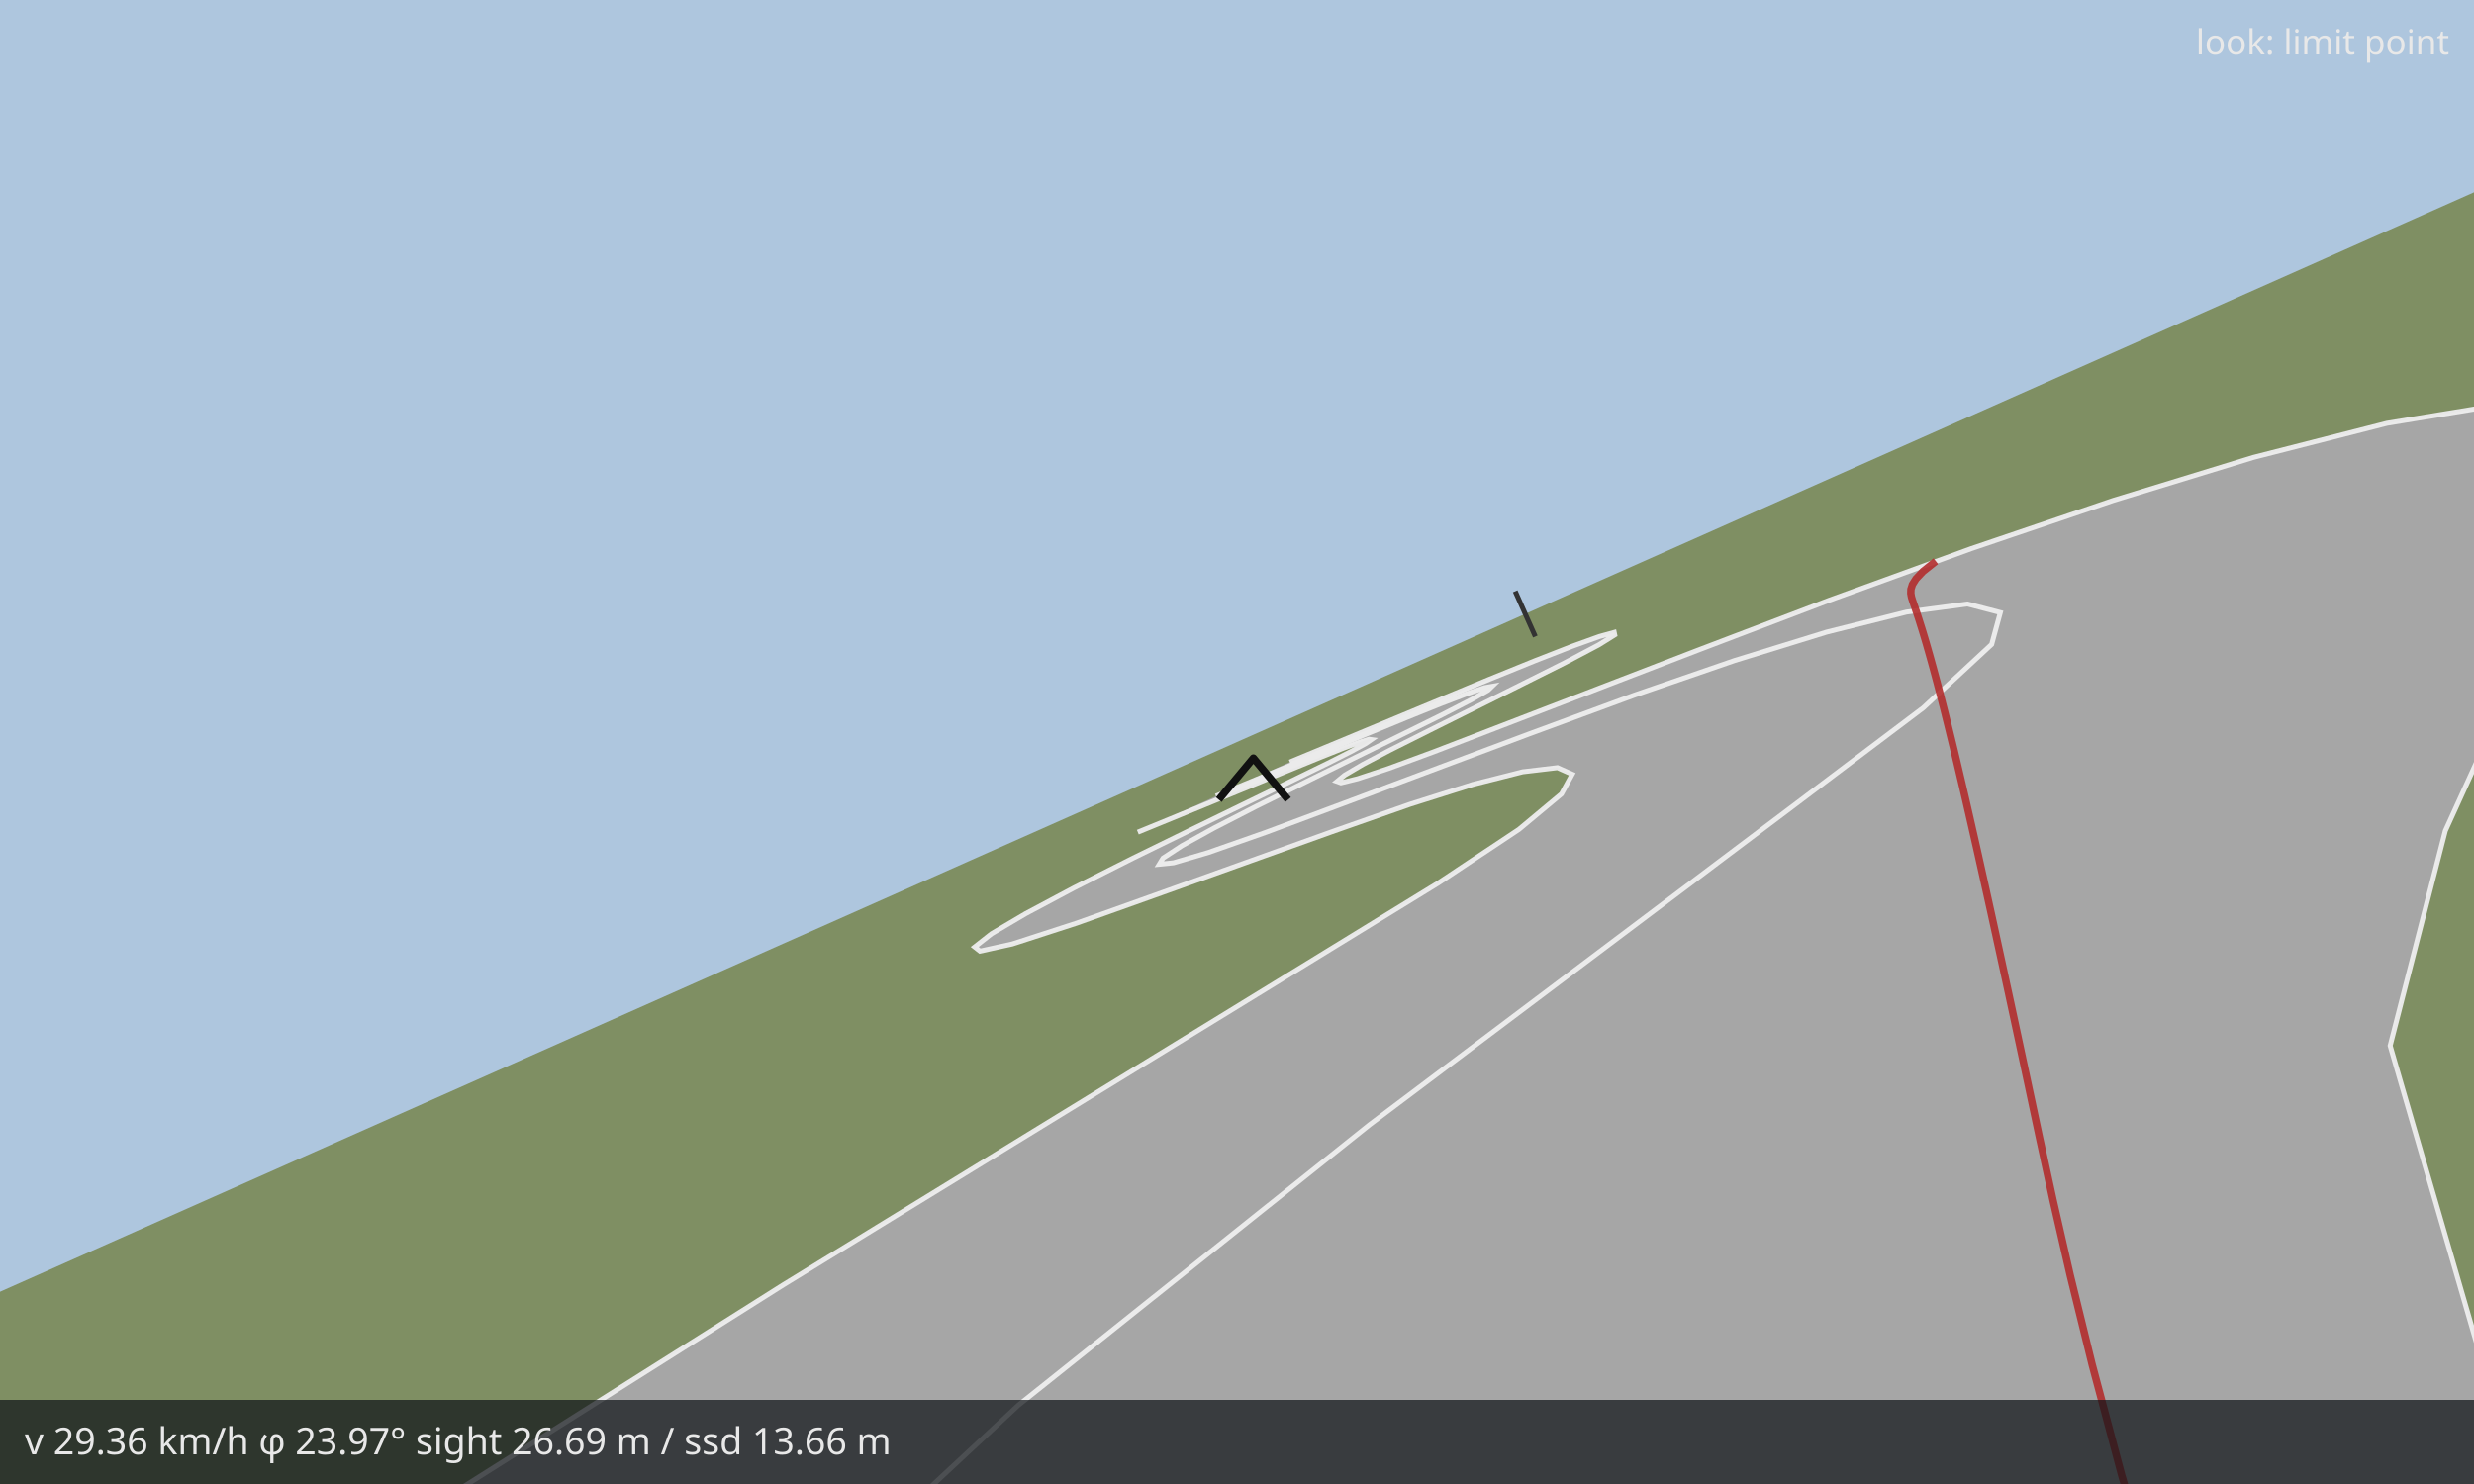
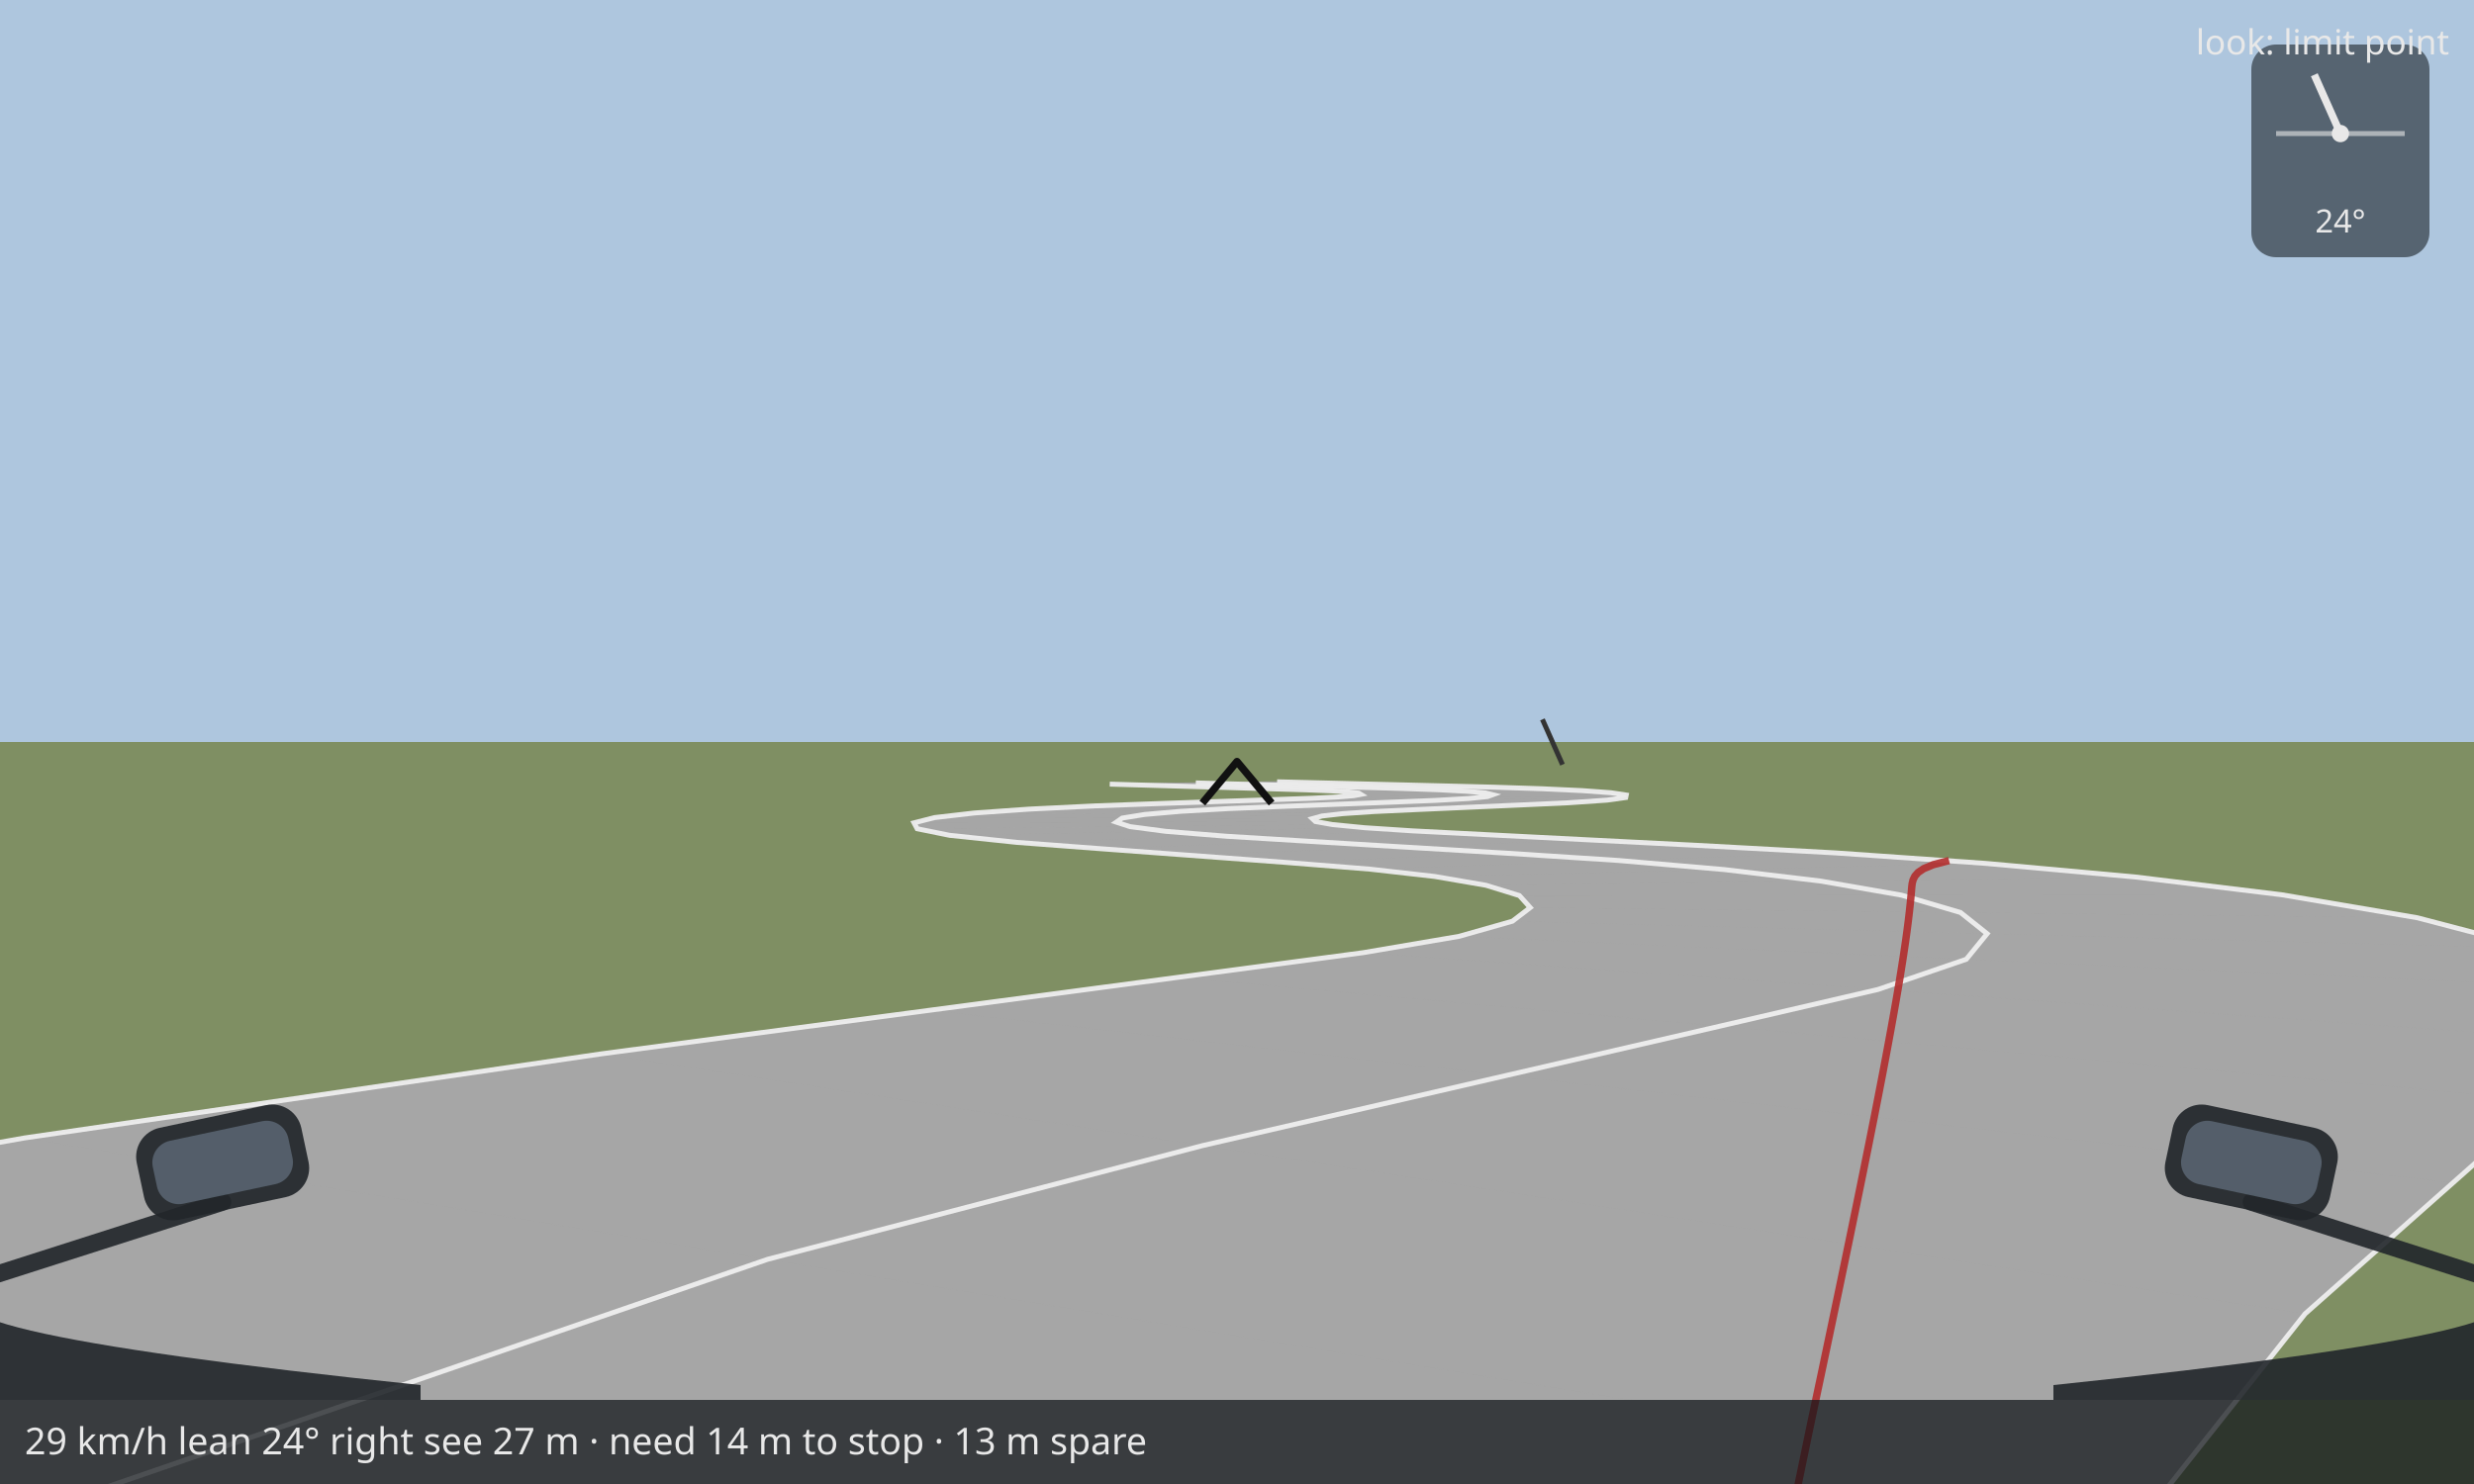
<svg xmlns="http://www.w3.org/2000/svg" width="1000" height="600" viewBox="0 0 1000 600" data-view="pov" data-look="limit_point">
  <rect x="0" y="0" width="1000" height="600" fill="#aec6de" data-stage="1-sky" />
-   <polygon points="3241.35,-918.6 -2241.35,1518.6 195.86,7001.31 5678.56,4564.1" fill="#7f8f63" data-stage="1-ground" />
-   <polygon points="1275.96,911.65 1005.51,558.46 966.11,422.79 988.41,335.9 1021.56,263.1 1042.34,217.47 1056.65,185.25 1047.2,165.72 1012.52,163.35 964.82,171.14 910.83,184.94 854.17,202.32 796.7,221.84 739.3,242.7 686.24,262.9 645.85,278.45 609.49,292.45 579.45,304.01 561.22,310.72 548.81,314.84 542.01,316.51 540.42,315.94 543.54,313.39 550.84,309.09 561.78,303.32 578,295.19 596.84,285.8 614.45,277.02 632.37,268.05 646.23,260.72 652.69,256.69 652.48,255.68 646.46,257.34 635.5,261.28 620.45,267.15 602.06,274.61 584.26,281.99 568.89,288.37 554.21,294.47 540.18,300.3 526.75,305.87 521.34,308.12 459.92,336.45 465.07,334.34 477.87,329.09 491.27,323.59 505.34,317.82 520.11,311.76 533.51,306.28 542.64,302.65 549.37,300.14 553.37,298.89 554.33,299.02 552,300.64 546.2,303.79 536.86,308.51 521.5,315.99 502.54,325.21 482.37,335.02 458.08,346.9 434.14,358.97 414.63,369.36 400.74,377.55 393.97,382.88 396.11,384.56 409.17,381.67 435.21,373.22 466.95,361.89 500.33,349.92 538.04,336.39 570.08,325.12 595.2,317.19 615.49,312.05 629.53,310.38 635.5,313.03 631.16,320.99 613.96,335.33 581.27,357.07 516.66,396.74 430.55,449.57 316.47,519.56 117.2,645.36 -221.19,873.39 -1071.64,1477.58" fill="#9a9a9a" stroke="none" data-stage="2-road-surface" />
+   <polygon points="3500,300 -2500,300 -2500,6300 3500,6300" fill="#7f8f63" data-stage="1-ground" />
+   <g data-stage="2-road-surface">
+     <polygon points="522.06,316.23 516.2,316.09 448.57,317.03 454.14,317.19" fill="#9a9a9a" stroke="#9a9a9a" stroke-width="0.5" />
+     <polygon points="536.6,316.59 522.06,316.23 454.14,317.19 467.96,317.59" fill="#9a9a9a" stroke="#9a9a9a" stroke-width="0.5" />
+     <polygon points="551.78,316.97 536.6,316.59 467.96,317.59 482.44,318.01" fill="#9a9a9a" stroke="#9a9a9a" stroke-width="0.5" />
+     <polygon points="567.68,317.36 551.78,316.97 482.44,318.01 497.64,318.45" fill="#9a9a9a" stroke="#9a9a9a" stroke-width="0.5" />
+     <polygon points="584.32,317.77 567.68,317.36 497.64,318.45 513.6,318.92" fill="#9a9a9a" stroke="#9a9a9a" stroke-width="0.5" />
+     <polygon points="603.57,318.26 584.32,317.77 513.6,318.92 528.07,319.35" fill="#9a9a9a" stroke="#9a9a9a" stroke-width="0.5" />
+     <polygon points="623.41,318.91 603.57,318.26 528.07,319.35 537.89,319.74" fill="#9a9a9a" stroke="#9a9a9a" stroke-width="0.5" />
+     <polygon points="639.55,319.66 623.41,318.91 537.89,319.74 545.06,320.18" fill="#9a9a9a" stroke="#9a9a9a" stroke-width="0.5" />
+     <polygon points="651.16,320.51 639.55,319.66 545.06,320.18 549.22,320.67" fill="#9a9a9a" stroke="#9a9a9a" stroke-width="0.5" />
+     <polygon points="657.33,321.44 651.16,320.51 549.22,320.67 550.05,321.18" fill="#9a9a9a" stroke="#9a9a9a" stroke-width="0.5" />
+     <polygon points="657.12,322.45 657.33,321.44 550.05,321.18 547.26,321.7" fill="#9a9a9a" stroke="#9a9a9a" stroke-width="0.5" />
+     <polygon points="649.58,323.5 657.12,322.45 547.26,321.7 540.67,322.23" fill="#9a9a9a" stroke="#9a9a9a" stroke-width="0.5" />
+     <polygon points="633.94,324.57 649.58,323.5 540.67,322.23 530.22,322.75" fill="#9a9a9a" stroke="#9a9a9a" stroke-width="0.5" />
+     <polygon points="613.91,325.49 633.94,324.57 530.22,322.75 513.15,323.35" fill="#9a9a9a" stroke="#9a9a9a" stroke-width="0.5" />
+     <polygon points="594.26,326.36 613.91,325.49 513.15,323.35 492.08,324.07" fill="#9a9a9a" stroke="#9a9a9a" stroke-width="0.5" />
+     <polygon points="573.23,327.29 594.26,326.36 492.08,324.07 469.67,324.84" fill="#9a9a9a" stroke="#9a9a9a" stroke-width="0.5" />
+     <polygon points="555.1,328.13 573.23,327.29 469.67,324.84 442.65,325.83" fill="#9a9a9a" stroke="#9a9a9a" stroke-width="0.5" />
+     <polygon points="542.77,328.96 555.1,328.13 442.65,325.83 415.86,327.14" fill="#9a9a9a" stroke="#9a9a9a" stroke-width="0.5" />
+     <polygon points="534.35,329.92 542.77,328.96 415.86,327.14 393.81,328.7" fill="#9a9a9a" stroke="#9a9a9a" stroke-width="0.5" />
+     <polygon points="530.46,330.99 534.35,329.92 393.81,328.7 377.8,330.55" fill="#9a9a9a" stroke="#9a9a9a" stroke-width="0.5" />
+     <polygon points="531.68,332.15 530.46,330.99 377.8,330.55 369.45,332.67" fill="#9a9a9a" stroke="#9a9a9a" stroke-width="0.5" />
+     <polygon points="538.57,333.38 531.68,332.15 369.45,332.67 370.72,335.07" fill="#9a9a9a" stroke="#9a9a9a" stroke-width="0.5" />
+     <polygon points="551.59,334.66 538.57,333.38 370.72,335.07 383.83,337.73" fill="#9a9a9a" stroke="#9a9a9a" stroke-width="0.5" />
+     <polygon points="570.97,335.93 551.59,334.66 383.83,337.73 411.05,340.59" fill="#9a9a9a" stroke="#9a9a9a" stroke-width="0.5" />
+     <polygon points="603.12,337.58 570.97,335.93 411.05,340.59 444.66,343.13" fill="#9a9a9a" stroke="#9a9a9a" stroke-width="0.5" />
+     <polygon points="642.03,339.56 603.12,337.58 444.66,343.13 480.03,345.75" fill="#9a9a9a" stroke="#9a9a9a" stroke-width="0.5" />
+     <polygon points="685.26,341.75 642.03,339.56 480.03,345.75 519.98,348.71" fill="#9a9a9a" stroke="#9a9a9a" stroke-width="0.5" />
+     <polygon points="741.94,344.84 685.26,341.75 519.98,348.71 553.84,351.42" fill="#9a9a9a" stroke="#9a9a9a" stroke-width="0.5" />
+     <polygon points="802.86,349.1 741.94,344.84 553.84,351.42 580.01,354.38" fill="#9a9a9a" stroke="#9a9a9a" stroke-width="0.5" />
+     <polygon points="863.31,354.6 802.86,349.1 580.01,354.38 600.64,357.93" fill="#9a9a9a" stroke="#9a9a9a" stroke-width="0.5" />
+     <polygon points="922.15,361.74 863.31,354.6 600.64,357.93 614.15,362.1" fill="#9a9a9a" stroke="#9a9a9a" stroke-width="0.5" />
+     <polygon points="977.09,371.06 922.15,361.74 614.15,362.1 618.52,366.95" fill="#9a9a9a" stroke="#9a9a9a" stroke-width="0.5" />
+     <polygon points="1023.84,383.31 977.09,371.06 618.52,366.95 611.32,372.45" fill="#9a9a9a" stroke="#9a9a9a" stroke-width="0.5" />
+     <polygon points="1054.56,399.57 1023.84,383.31 611.32,372.45 589.78,378.57" fill="#9a9a9a" stroke="#9a9a9a" stroke-width="0.5" />
+     <polygon points="1055.27,421.25 1054.56,399.57 589.78,378.57 551.08,385.16" fill="#9a9a9a" stroke="#9a9a9a" stroke-width="0.5" />
+     <polygon points="1029.1,444.89 1055.27,421.25 551.08,385.16 475.92,395.17" fill="#9a9a9a" stroke="#9a9a9a" stroke-width="0.5" />
+     <polygon points="991.59,478.14 1029.1,444.89 475.92,395.17 375.78,408.46" fill="#9a9a9a" stroke="#9a9a9a" stroke-width="0.5" />
+     <polygon points="931.72,531.19 991.59,478.14 375.78,408.46 243.11,426.08" fill="#9a9a9a" stroke="#9a9a9a" stroke-width="0.5" />
+     <polygon points="876.04,601.53 931.72,531.19 243.11,426.08 9.92,460.09" fill="#9a9a9a" stroke="#9a9a9a" stroke-width="0.5" />
+     <polygon points="856.95,741.51 876.04,601.53 9.92,460.09 -391.93,531" fill="#9a9a9a" stroke="#9a9a9a" stroke-width="0.5" />
+     <polygon points="960.61,1174.11 856.95,741.51 -391.93,531 -1414.48,737.65" fill="#9a9a9a" stroke="#9a9a9a" stroke-width="0.5" />
+   </g>
  <g data-stage="3-lane-markings">
-     <polyline points="1275.96,911.65 1005.51,558.46 966.11,422.79 988.41,335.9 1021.56,263.1 1042.34,217.47 1056.65,185.25 1047.2,165.72 1012.52,163.35 964.82,171.14 910.83,184.94 854.17,202.32 796.7,221.84 739.3,242.7 686.24,262.9 645.85,278.45 609.49,292.45 579.45,304.01 561.22,310.72 548.81,314.84 542.01,316.51 540.42,315.94 543.54,313.39 550.84,309.09 561.78,303.32 578,295.19 596.84,285.8 614.45,277.02 632.37,268.05 646.23,260.72 652.69,256.69 652.48,255.68 646.46,257.34 635.5,261.28 620.45,267.15 602.06,274.61 584.26,281.99 568.89,288.37 554.21,294.47 540.18,300.3 526.75,305.87 521.34,308.12" fill="none" stroke="#e8e8e8" stroke-width="2" />
-     <polyline points="-1071.64,1477.58 -221.19,873.39 117.2,645.36 316.47,519.56 430.55,449.57 516.66,396.74 581.27,357.07 613.96,335.33 631.16,320.99 635.5,313.03 629.53,310.38 615.49,312.05 595.2,317.19 570.08,325.12 538.04,336.39 500.33,349.92 466.95,361.89 435.21,373.22 409.17,381.67 396.11,384.56 393.97,382.88 400.74,377.55 414.63,369.36 434.14,358.97 458.08,346.9 482.37,335.02 502.54,325.21 521.5,315.99 536.86,308.51 546.2,303.79 552,300.64 554.33,299.02 553.37,298.89 549.37,300.14 542.64,302.65 533.51,306.28 520.11,311.76 505.34,317.82 491.27,323.59 477.87,329.09 465.07,334.34 459.92,336.45" fill="none" stroke="#e8e8e8" stroke-width="2" />
-     <polyline points="-288.4,1288.76 200.17,765.21 411.61,568.17 553.6,454.74 654.22,379 725.06,325.67 777.4,286.18 805.04,260.52 808.54,247.66 795.25,244.2 770.59,247.48 738.36,255.56 701.09,267.08 660.47,281.1 617.84,296.82 578.37,311.59 543.12,324.79 511.72,336.51 488.42,344.69 474.34,348.84 468.58,349.43 470.08,346.97 477.75,341.95 490.59,334.85 507.72,326.04 527.94,316.04 547.55,306.4 565.93,297.36 582.77,289.06 594.82,282.86 601.5,279.04 603.1,277.49 600.09,278.03 593,280.45 582.39,284.51 568.78,289.98 553.19,296.41 538.09,302.65 523.68,308.59 509.93,314.27 496.79,319.7 491.5,321.88" fill="none" stroke="#e8e8e8" stroke-width="2" />
+     <polyline points="960.61,1174.11 856.95,741.51 876.04,601.53 931.72,531.19 991.59,478.14 1029.1,444.89 1055.27,421.25 1054.56,399.57 1023.84,383.31 977.09,371.06 922.15,361.74 863.31,354.6 802.86,349.1 741.94,344.84 685.26,341.75 642.03,339.56 603.12,337.58 570.97,335.93 551.59,334.66 538.57,333.38 531.68,332.15 530.46,330.99 534.35,329.92 542.77,328.96 555.1,328.13 573.23,327.29 594.26,326.36 613.91,325.49 633.94,324.57 649.58,323.5 657.12,322.45 657.33,321.44 651.16,320.51 639.55,319.66 623.41,318.91 603.57,318.26 584.32,317.77 567.68,317.36 551.78,316.97 536.6,316.59 522.06,316.23 516.2,316.09" fill="none" stroke="#e8e8e8" stroke-width="2" />
+     <polyline points="-1414.48,737.65 -391.93,531 9.92,460.09 243.11,426.08 375.78,408.46 475.92,395.17 551.08,385.16 589.78,378.57 611.32,372.45 618.52,366.95 614.15,362.1 600.64,357.93 580.01,354.38 553.84,351.42 519.98,348.71 480.03,345.75 444.66,343.13 411.05,340.59 383.83,337.73 370.72,335.07 369.45,332.67 377.8,330.55 393.81,328.7 415.86,327.14 442.65,325.83 469.67,324.84 492.08,324.07 513.15,323.35 530.22,322.75 540.67,322.23 547.26,321.7 550.05,321.18 549.22,320.67 545.06,320.18 537.89,319.74 528.07,319.35 513.6,318.92 497.64,318.45 482.44,318.01 467.96,317.59 454.14,317.19 448.57,317.03" fill="none" stroke="#e8e8e8" stroke-width="2" />
+     <polyline points="-622.06,883.27 37.05,603.31 310.29,509.15 486.12,463.17 608.83,434.83 695.23,414.88 759.1,400.05 794.78,387.84 803.2,377.51 792.46,368.94 768.6,361.92 735.86,356.22 697.12,351.6 654.31,347.91 608.98,344.96 566.91,342.43 529.33,340.16 495.88,338.12 471.27,336.13 456.71,334.21 451.21,332.41 453.58,330.76 462.63,329.3 477.25,328.02 496.48,326.93 519.02,326.01 540.86,325.16 561.32,324.37 580.08,323.62 593.61,322.85 601.26,322.07 603.36,321.31 600.39,320.59 592.93,319.92 581.57,319.32 566.92,318.79 550.06,318.32 533.73,317.89 518.15,317.47 503.28,317.08 489.07,316.7 483.34,316.54" fill="none" stroke="#e8e8e8" stroke-width="2" />
  </g>
-   <polygon points="1275.96,911.65 1005.51,558.46 966.11,422.79 988.41,335.9 1021.56,263.1 1042.34,217.47 1056.65,185.25 1047.2,165.72 1012.52,163.35 964.82,171.14 910.83,184.94 854.17,202.32 796.7,221.84 739.3,242.7 686.24,262.9 645.85,278.45 609.49,292.45 579.45,304.01 561.22,310.72 548.81,314.84 542.01,316.51 540.42,315.94 543.54,313.39 550.84,309.09 561.78,303.32 578,295.19 596.84,285.8 614.45,277.02 632.37,268.05 646.23,260.72 652.69,256.69 652.48,255.68 646.46,257.34 635.5,261.28 620.45,267.15 602.06,274.61 584.26,281.99 568.89,288.37 554.21,294.47 540.18,300.3 526.75,305.87 521.34,308.12 459.92,336.45 465.07,334.34 477.87,329.09 491.27,323.59 505.34,317.82 520.11,311.76 533.51,306.28 542.64,302.65 549.37,300.14 553.37,298.89 554.33,299.02 552,300.64 546.2,303.79 536.86,308.51 521.5,315.99 502.54,325.21 482.37,335.02 458.08,346.9 434.14,358.97 414.63,369.36 400.74,377.55 393.97,382.88 396.11,384.56 409.17,381.67 435.21,373.22 466.95,361.89 500.33,349.92 538.04,336.39 570.08,325.12 595.2,317.19 615.49,312.05 629.53,310.38 635.5,313.03 631.16,320.99 613.96,335.33 581.27,357.07 516.66,396.74 430.55,449.57 316.47,519.56 117.2,645.36 -221.19,873.39 -1071.64,1477.58" fill="#ffffff" fill-opacity="0.12" data-stage="5-sight-band" />
-   <polyline points="1297.27,1725.4 1089.16,1230.39 989.61,980.68 933.05,829.2 897.64,726.93 874.04,652.84 857.59,596.43 845.69,551.86 836.79,515.62 829.9,485.48 824.36,459.95 819.69,438.01 815.61,418.92 811.99,402.09 808.31,385.12 804.86,369.32 801.87,355.82 799.27,344.15 796.96,333.96 794.91,324.99 793.07,317.04 791.4,309.94 789.89,303.56 788.49,297.81 787.21,292.59 786.03,287.83 784.92,283.46 783.91,279.52 782.98,275.97 782.12,272.75 781.32,269.81 780.57,267.1 779.87,264.59 779.2,262.25 778.57,260.05 777.96,257.99 777.37,256.03 776.8,254.17 776.24,252.39 775.7,250.68 775.17,249.04 774.64,247.45 774.12,245.91 773.6,244.4 773.09,242.93 772.63,241.47 772.35,239.93 772.4,238.26 773,236.34 774.46,234.02 777.3,231.02 782.47,226.9" fill="none" stroke="#b32e2e" stroke-width="3" stroke-opacity="0.9" data-stage="6-path" />
+   <g data-stage="5-sight-band">
+     <polygon points="522.06,316.23 516.2,316.09 448.57,317.03 454.14,317.19" fill="#ffffff" fill-opacity="0.12" stroke="none" />
+     <polygon points="536.6,316.59 522.06,316.23 454.14,317.19 467.96,317.59" fill="#ffffff" fill-opacity="0.12" stroke="none" />
+     <polygon points="551.78,316.97 536.6,316.59 467.96,317.59 482.44,318.01" fill="#ffffff" fill-opacity="0.12" stroke="none" />
+     <polygon points="567.68,317.36 551.78,316.97 482.44,318.01 497.64,318.45" fill="#ffffff" fill-opacity="0.12" stroke="none" />
+     <polygon points="584.32,317.77 567.68,317.36 497.64,318.45 513.6,318.92" fill="#ffffff" fill-opacity="0.12" stroke="none" />
+     <polygon points="603.57,318.26 584.32,317.77 513.6,318.92 528.07,319.35" fill="#ffffff" fill-opacity="0.12" stroke="none" />
+     <polygon points="623.41,318.91 603.57,318.26 528.07,319.35 537.89,319.74" fill="#ffffff" fill-opacity="0.12" stroke="none" />
+     <polygon points="639.55,319.66 623.41,318.91 537.89,319.74 545.06,320.18" fill="#ffffff" fill-opacity="0.12" stroke="none" />
+     <polygon points="651.16,320.51 639.55,319.66 545.06,320.18 549.22,320.67" fill="#ffffff" fill-opacity="0.12" stroke="none" />
+     <polygon points="657.33,321.44 651.16,320.51 549.22,320.67 550.05,321.18" fill="#ffffff" fill-opacity="0.12" stroke="none" />
+     <polygon points="657.12,322.45 657.33,321.44 550.05,321.18 547.26,321.7" fill="#ffffff" fill-opacity="0.12" stroke="none" />
+     <polygon points="649.58,323.5 657.12,322.45 547.26,321.7 540.67,322.23" fill="#ffffff" fill-opacity="0.12" stroke="none" />
+     <polygon points="633.94,324.57 649.58,323.5 540.67,322.23 530.22,322.75" fill="#ffffff" fill-opacity="0.12" stroke="none" />
+     <polygon points="613.91,325.49 633.94,324.57 530.22,322.75 513.15,323.35" fill="#ffffff" fill-opacity="0.12" stroke="none" />
+     <polygon points="594.26,326.36 613.91,325.49 513.15,323.35 492.08,324.07" fill="#ffffff" fill-opacity="0.12" stroke="none" />
+     <polygon points="573.23,327.29 594.26,326.36 492.08,324.07 469.67,324.84" fill="#ffffff" fill-opacity="0.12" stroke="none" />
+     <polygon points="555.1,328.13 573.23,327.29 469.67,324.84 442.65,325.83" fill="#ffffff" fill-opacity="0.12" stroke="none" />
+     <polygon points="542.77,328.96 555.1,328.13 442.65,325.83 415.86,327.14" fill="#ffffff" fill-opacity="0.12" stroke="none" />
+     <polygon points="534.35,329.92 542.77,328.96 415.86,327.14 393.81,328.7" fill="#ffffff" fill-opacity="0.12" stroke="none" />
+     <polygon points="530.46,330.99 534.35,329.92 393.81,328.7 377.8,330.55" fill="#ffffff" fill-opacity="0.12" stroke="none" />
+     <polygon points="531.68,332.15 530.46,330.99 377.8,330.55 369.45,332.67" fill="#ffffff" fill-opacity="0.12" stroke="none" />
+     <polygon points="538.57,333.38 531.68,332.15 369.45,332.67 370.72,335.07" fill="#ffffff" fill-opacity="0.12" stroke="none" />
+     <polygon points="551.59,334.66 538.57,333.38 370.72,335.07 383.83,337.73" fill="#ffffff" fill-opacity="0.12" stroke="none" />
+     <polygon points="570.97,335.93 551.59,334.66 383.83,337.73 411.05,340.59" fill="#ffffff" fill-opacity="0.12" stroke="none" />
+     <polygon points="603.12,337.58 570.97,335.93 411.05,340.59 444.66,343.13" fill="#ffffff" fill-opacity="0.12" stroke="none" />
+     <polygon points="642.03,339.56 603.12,337.58 444.66,343.13 480.03,345.75" fill="#ffffff" fill-opacity="0.12" stroke="none" />
+     <polygon points="685.26,341.75 642.03,339.56 480.03,345.75 519.98,348.71" fill="#ffffff" fill-opacity="0.12" stroke="none" />
+     <polygon points="741.94,344.84 685.26,341.75 519.98,348.71 553.84,351.42" fill="#ffffff" fill-opacity="0.12" stroke="none" />
+     <polygon points="802.86,349.1 741.94,344.84 553.84,351.42 580.01,354.38" fill="#ffffff" fill-opacity="0.12" stroke="none" />
+     <polygon points="863.31,354.6 802.86,349.1 580.01,354.38 600.64,357.93" fill="#ffffff" fill-opacity="0.12" stroke="none" />
+     <polygon points="922.15,361.74 863.31,354.6 600.64,357.93 614.15,362.1" fill="#ffffff" fill-opacity="0.12" stroke="none" />
+     <polygon points="977.09,371.06 922.15,361.74 614.15,362.1 618.52,366.95" fill="#ffffff" fill-opacity="0.12" stroke="none" />
+     <polygon points="1023.84,383.31 977.09,371.06 618.52,366.95 611.32,372.45" fill="#ffffff" fill-opacity="0.12" stroke="none" />
+     <polygon points="1054.56,399.57 1023.84,383.31 611.32,372.45 589.78,378.57" fill="#ffffff" fill-opacity="0.12" stroke="none" />
+     <polygon points="1055.27,421.25 1054.56,399.57 589.78,378.57 551.08,385.16" fill="#ffffff" fill-opacity="0.12" stroke="none" />
+     <polygon points="1029.1,444.89 1055.27,421.25 551.08,385.16 475.92,395.17" fill="#ffffff" fill-opacity="0.12" stroke="none" />
+     <polygon points="991.59,478.14 1029.1,444.89 475.92,395.17 375.78,408.46" fill="#ffffff" fill-opacity="0.12" stroke="none" />
+     <polygon points="931.72,531.19 991.59,478.14 375.78,408.46 243.11,426.08" fill="#ffffff" fill-opacity="0.12" stroke="none" />
+     <polygon points="876.04,601.53 931.72,531.19 243.11,426.08 9.92,460.09" fill="#ffffff" fill-opacity="0.12" stroke="none" />
+     <polygon points="856.95,741.51 876.04,601.53 9.92,460.09 -391.93,531" fill="#ffffff" fill-opacity="0.12" stroke="none" />
+     <polygon points="960.61,1174.11 856.95,741.51 -391.93,531 -1414.48,737.65" fill="#ffffff" fill-opacity="0.12" stroke="none" />
+   </g>
+   <g data-stage="6-path">
+     <polyline points="649.54,1926.36 660.44,1389.49 670.9,1120.87 680.75,959.48 689.94,851.64 698.47,774.36 706.35,716.13 713.58,670.56 720.17,633.83 726.12,603.49 731.42,577.92 736.07,555.97 740.09,536.86 743.62,520.02 747.15,503.02 750.41,487.18 753.17,473.63 755.53,461.9 757.57,451.66 759.33,442.63 760.88,434.62 762.24,427.45 763.44,421.01 764.51,415.18 765.46,409.89 766.31,405.07 767.07,400.62 767.75,396.61 768.34,392.99 768.86,389.7 769.33,386.69 769.75,383.91 770.13,381.33 770.47,378.92 770.78,376.65 771.06,374.51 771.32,372.49 771.55,370.55 771.77,368.7 771.96,366.92 772.15,365.2 772.31,363.54 772.46,361.92 772.6,360.33 772.72,358.78 772.9,357.25 773.27,355.74 774,354.24 775.32,352.73 777.6,351.19 781.41,349.61 787.81,347.94" fill="none" stroke="#b32e2e" stroke-width="3" stroke-opacity="0.9" />
+   </g>
  <g data-stage="7-limit-marker">
-     <polyline points="492.63,323.31 506.63,306.51 520.63,323.31" fill="none" stroke="#111111" stroke-width="3" stroke-linejoin="round" data-marker="limit_point" data-marker-state="placed" data-trend="steady" />
+     <polyline points="486,324.71 500,307.91 514,324.71" fill="none" stroke="#111111" stroke-width="3" stroke-linejoin="round" data-marker="limit_point" data-marker-state="placed" data-trend="steady" />
+   </g>
+   <g data-stage="9-rider-anchor">
+     <path d="M 0,566 L 0,520 Q -60,536 170,560 L 170,566 Z" fill="#22262b" fill-opacity="0.9" />
+     <line x1="-35" y1="526" x2="90" y2="486" stroke="#22262b" stroke-width="7" stroke-linecap="round" stroke-opacity="0.9" />
+     <g transform="rotate(-12 90 470)">
+       <rect x="56" y="451" width="68" height="38" rx="12" fill="#22262b" fill-opacity="0.92" />
+       <rect x="62" y="457" width="56" height="26" rx="9" fill="#5b6673" fill-opacity="0.85" />
+     </g>
+     <path d="M 1000,566 L 1000,520 Q 1060,536 830,560 L 830,566 Z" fill="#22262b" fill-opacity="0.9" />
+     <line x1="1035" y1="526" x2="910" y2="486" stroke="#22262b" stroke-width="7" stroke-linecap="round" stroke-opacity="0.9" />
+     <g transform="rotate(12 910 470)">
+       <rect x="876" y="451" width="68" height="38" rx="12" fill="#22262b" fill-opacity="0.92" />
+       <rect x="882" y="457" width="56" height="26" rx="9" fill="#5b6673" fill-opacity="0.85" />
+     </g>
  </g>
  <g data-stage="8-hud">
-     <line x1="612.45" y1="239.07" x2="620.58" y2="257.34" stroke="#333333" stroke-width="2" data-heading-tick="true" />
+     <line x1="623.45" y1="290.86" x2="631.57" y2="309.14" stroke="#333333" stroke-width="2" data-heading-tick="true" />
    <rect x="0" y="566" width="1000" height="34" fill="#101418" fill-opacity="0.72" />
-     <text x="10" y="588" font-family="sans-serif" font-size="15" fill="#e8e8e8">v 29.36 km/h   φ 23.97°   sight 26.69 m / ssd 13.66 m</text>
+     <text x="10" y="588" font-family="sans-serif" font-size="15" fill="#e8e8e8" data-hud="true" data-v-kmh="29.36" data-lean-deg="23.97" data-sight-m="26.69" data-ssd-m="13.66">29 km/h   lean 24° right   see 27 m · need 14 m to stop · 13 m spare</text>
+     <g data-lean-dial="23.97">
+       <rect x="910" y="18" width="72" height="86" rx="10" fill="#101418" fill-opacity="0.55" />
+       <line x1="920" y1="54" x2="972" y2="54" stroke="#e8e8e8" stroke-width="2" stroke-opacity="0.6" />
+       <line x1="946" y1="54" x2="935.44" y2="30.24" stroke="#e8e8e8" stroke-width="3" />
+       <circle cx="946" cy="54" r="3.5" fill="#e8e8e8" />
+       <text x="946" y="94" font-family="sans-serif" font-size="13" fill="#e8e8e8" text-anchor="middle">24°</text>
+     </g>
    <text x="990" y="22" font-family="sans-serif" font-size="14" fill="#e8e8e8" text-anchor="end" data-look-chip="true">look: limit point</text>
  </g>
</svg>
